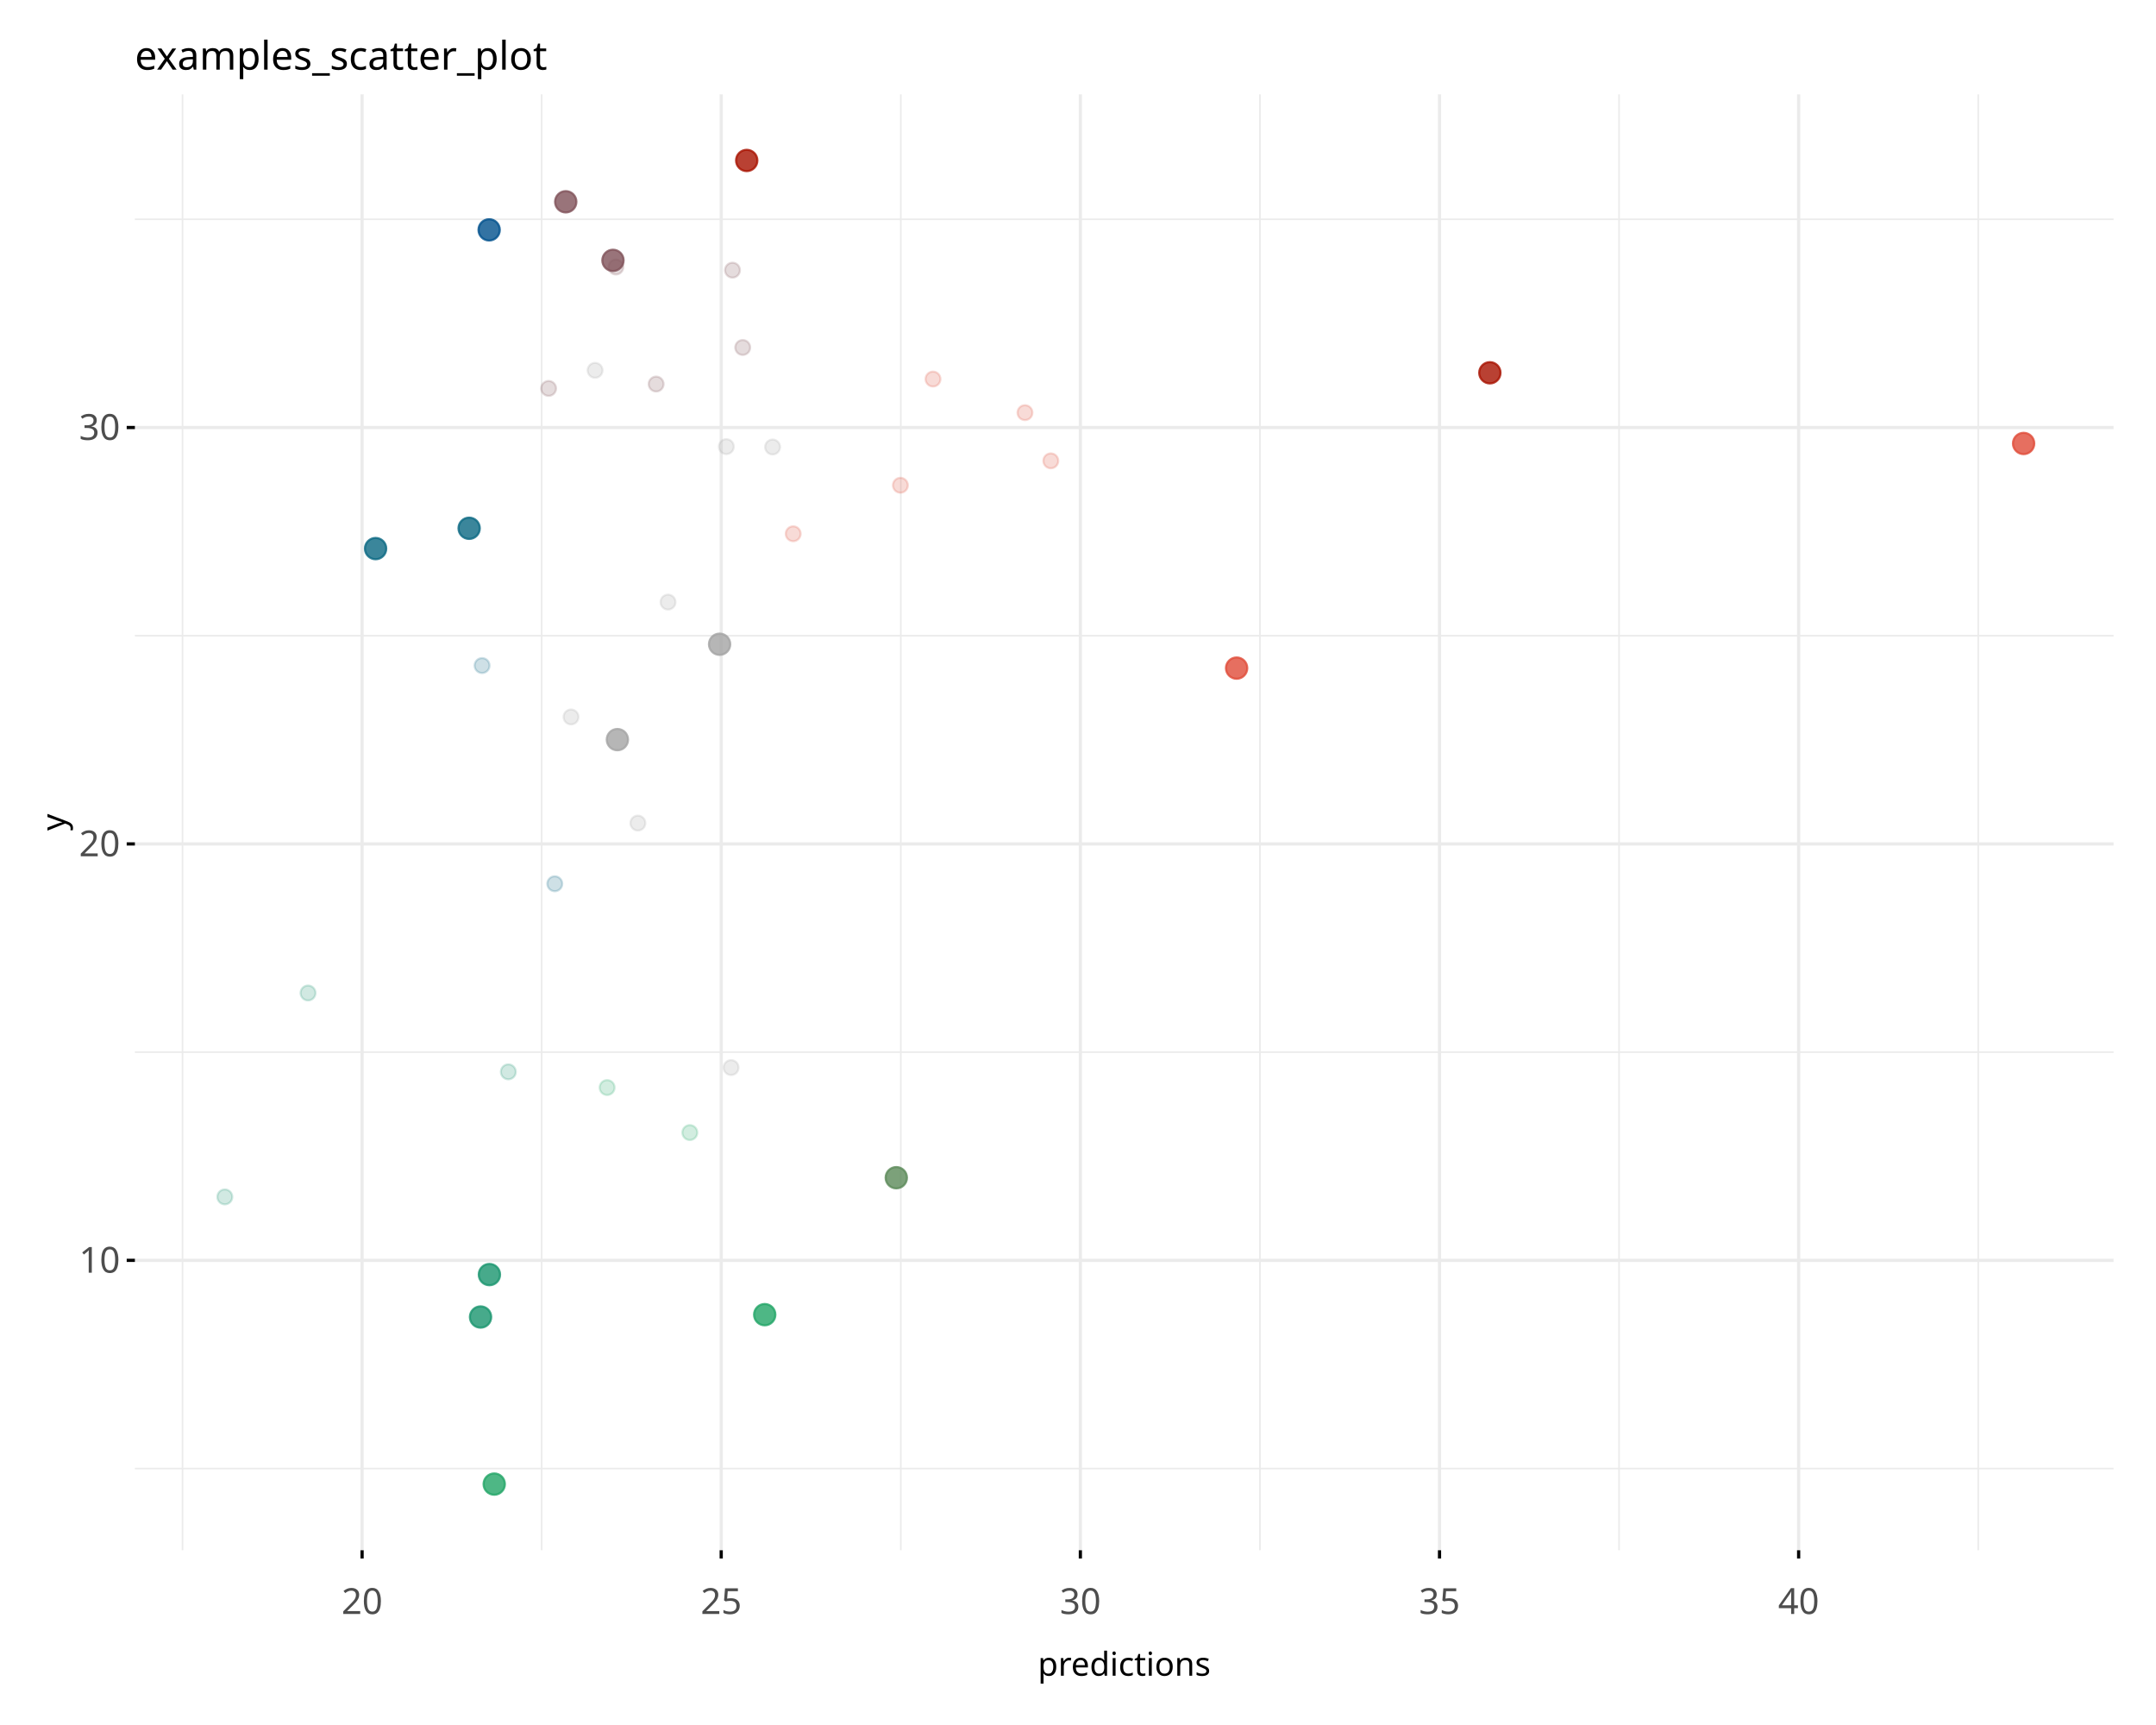
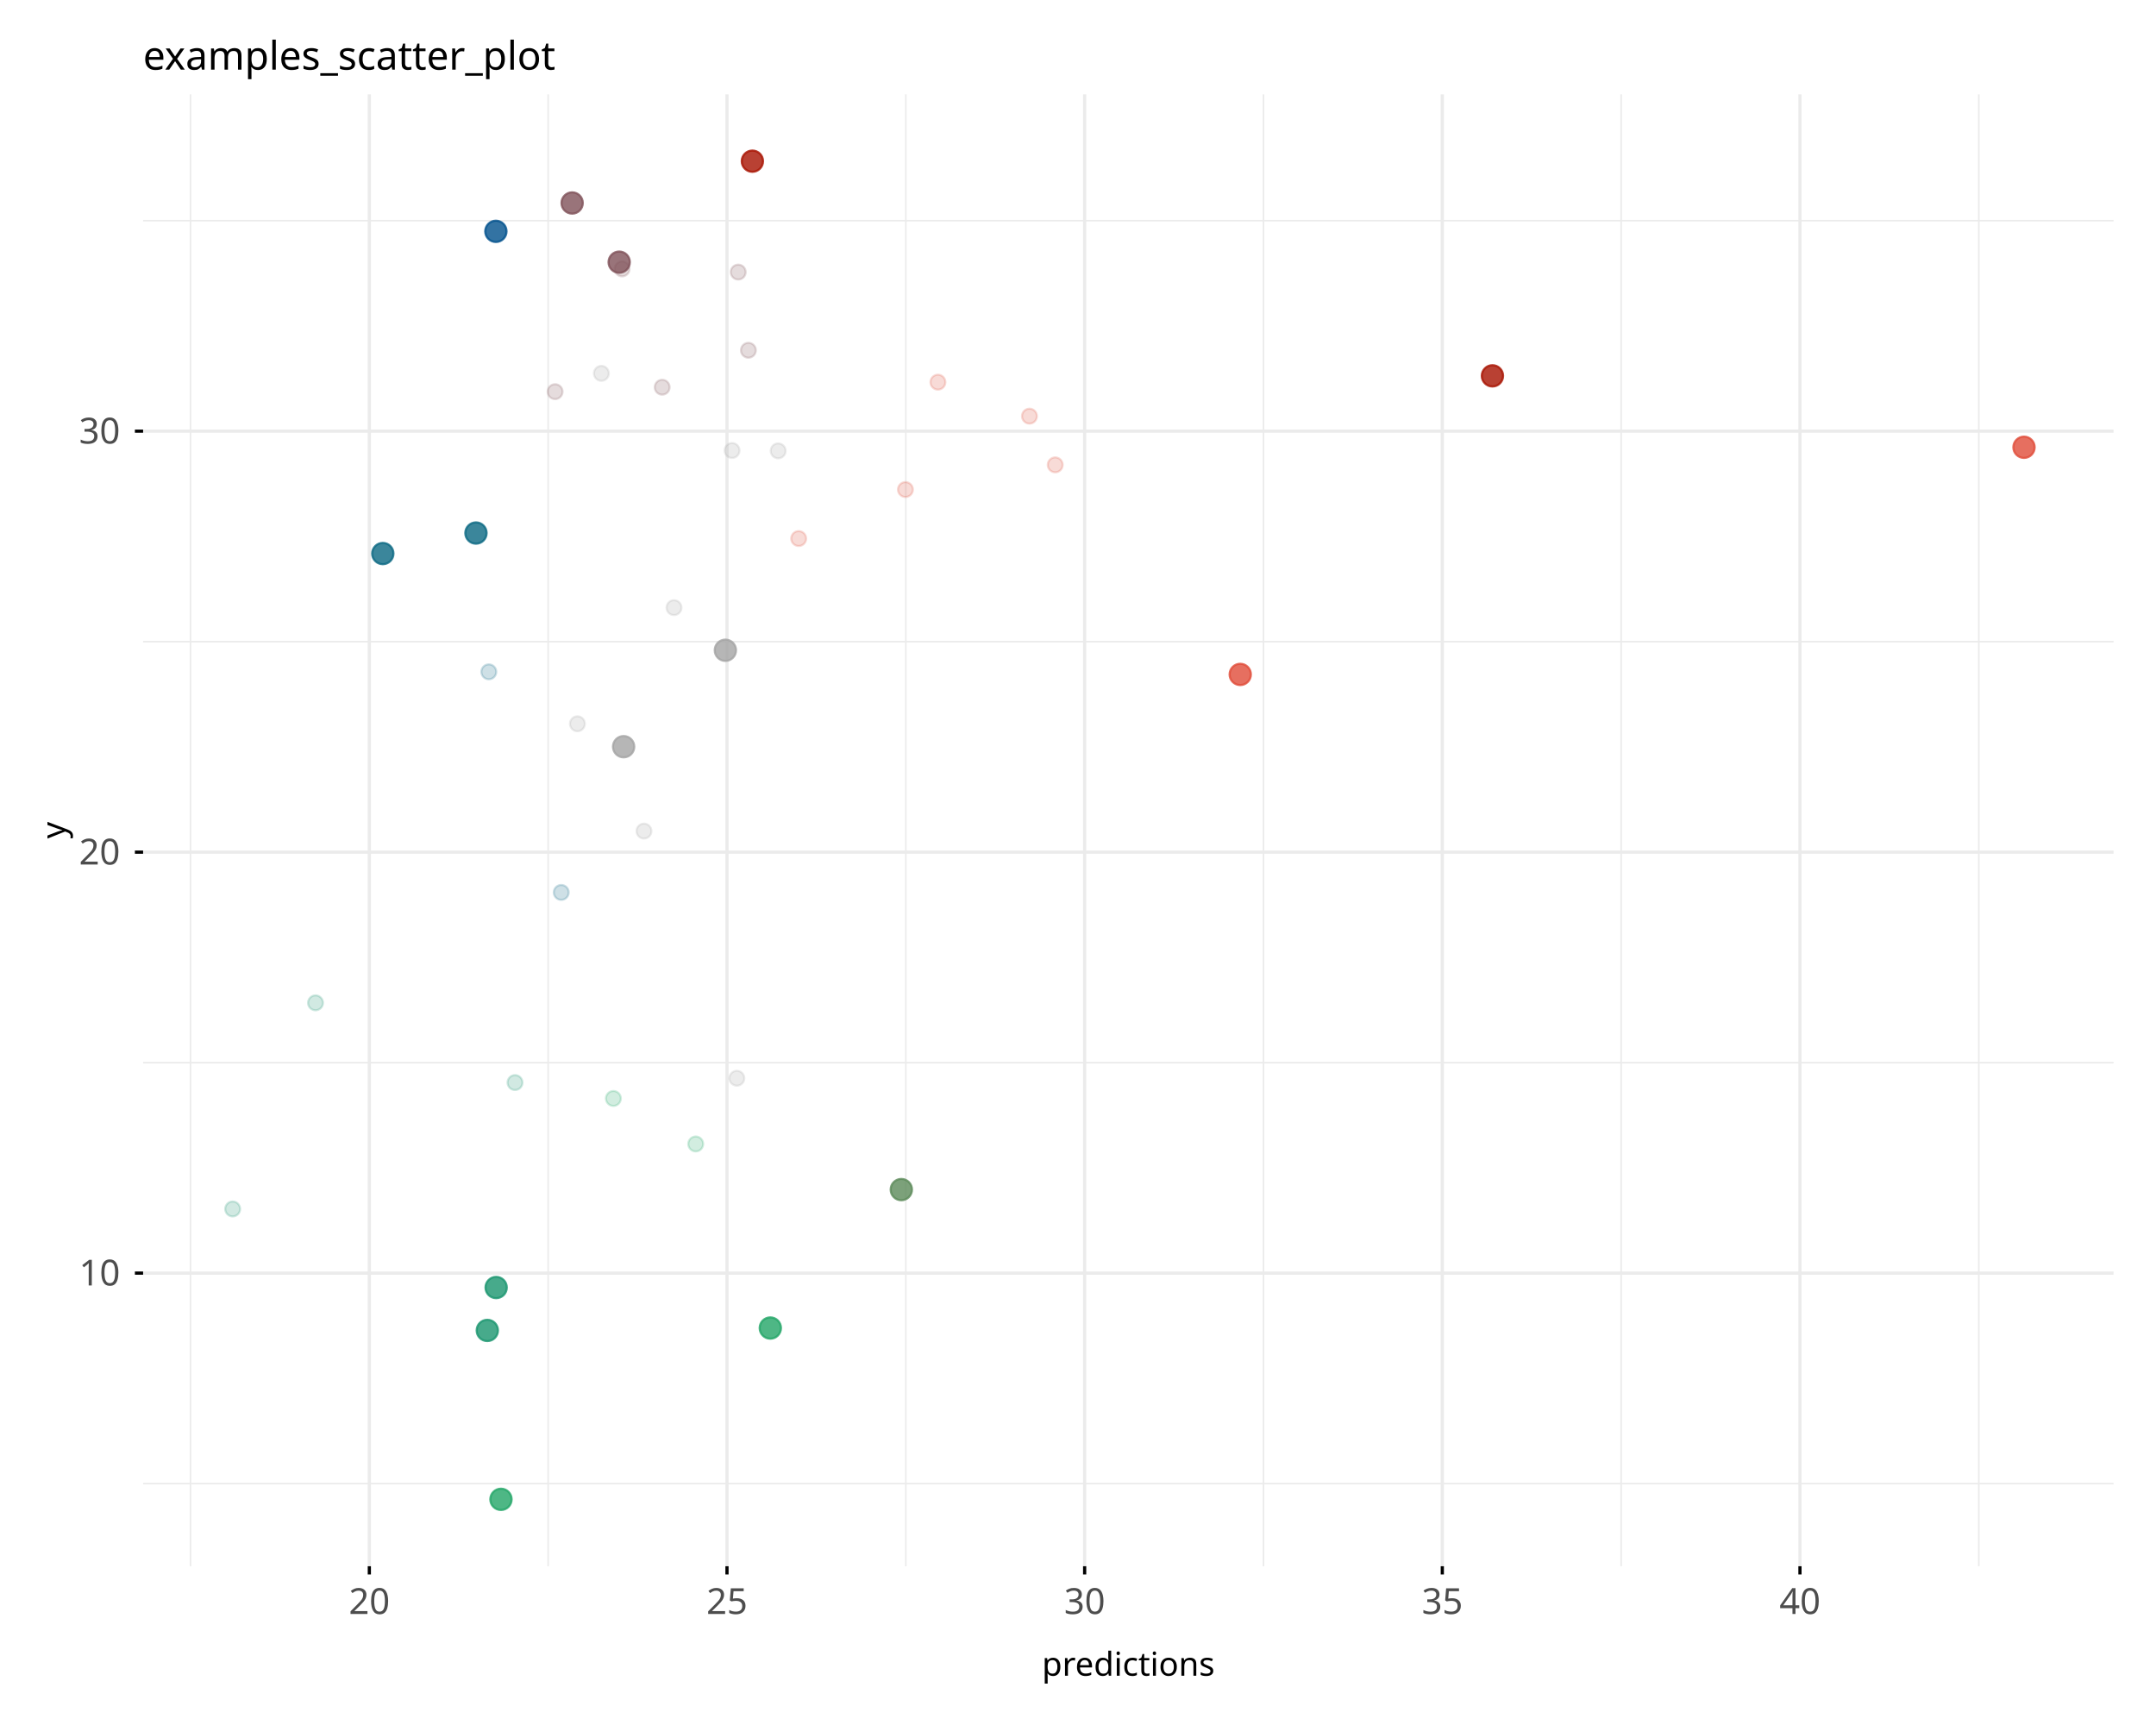
<svg xmlns="http://www.w3.org/2000/svg" class="svglite" data-engine-version="2.0" width="720.00pt" height="576.00pt" viewBox="0 0 720.00 576.00">
  <defs>
    <style type="text/css">
    .svglite line, .svglite polyline, .svglite polygon, .svglite path, .svglite rect, .svglite circle {
      fill: none;
      stroke: #000000;
      stroke-linecap: round;
      stroke-linejoin: round;
      stroke-miterlimit: 10.00;
    }
  </style>
  </defs>
  <rect width="100%" height="100%" style="stroke: none; fill: #FFFFFF;" />
  <defs>
    <clipPath id="cpMC4wMHw3MjAuMDB8MC4wMHw1NzYuMDA=">
      <rect x="0.00" y="0.00" width="720.00" height="576.00" />
    </clipPath>
  </defs>
  <g clip-path="url(#cpMC4wMHw3MjAuMDB8MC4wMHw1NzYuMDA=)">
-     <polyline points="45.05,490.37 705.83,490.37 " style="stroke-width: 0.53; stroke: #EBEBEB; stroke-linecap: butt;" />
-     <polyline points="45.05,351.32 705.83,351.32 " style="stroke-width: 0.53; stroke: #EBEBEB; stroke-linecap: butt;" />
-     <polyline points="45.05,212.27 705.83,212.27 " style="stroke-width: 0.53; stroke: #EBEBEB; stroke-linecap: butt;" />
-     <polyline points="45.05,73.22 705.83,73.22 " style="stroke-width: 0.53; stroke: #EBEBEB; stroke-linecap: butt;" />
-     <polyline points="60.95,517.66 60.95,31.48 " style="stroke-width: 0.53; stroke: #EBEBEB; stroke-linecap: butt;" />
-     <polyline points="180.88,517.66 180.88,31.48 " style="stroke-width: 0.53; stroke: #EBEBEB; stroke-linecap: butt;" />
-     <polyline points="300.82,517.66 300.82,31.48 " style="stroke-width: 0.53; stroke: #EBEBEB; stroke-linecap: butt;" />
-     <polyline points="420.76,517.66 420.76,31.48 " style="stroke-width: 0.53; stroke: #EBEBEB; stroke-linecap: butt;" />
-     <polyline points="540.69,517.66 540.69,31.48 " style="stroke-width: 0.53; stroke: #EBEBEB; stroke-linecap: butt;" />
-     <polyline points="660.63,517.66 660.63,31.48 " style="stroke-width: 0.53; stroke: #EBEBEB; stroke-linecap: butt;" />
-     <polyline points="45.05,420.84 705.83,420.84 " style="stroke-width: 1.07; stroke: #EBEBEB; stroke-linecap: butt;" />
-     <polyline points="45.05,281.80 705.83,281.80 " style="stroke-width: 1.07; stroke: #EBEBEB; stroke-linecap: butt;" />
-     <polyline points="45.05,142.75 705.83,142.75 " style="stroke-width: 1.07; stroke: #EBEBEB; stroke-linecap: butt;" />
-     <polyline points="120.92,517.66 120.92,31.48 " style="stroke-width: 1.07; stroke: #EBEBEB; stroke-linecap: butt;" />
-     <polyline points="240.85,517.66 240.85,31.48 " style="stroke-width: 1.07; stroke: #EBEBEB; stroke-linecap: butt;" />
-     <polyline points="360.79,517.66 360.79,31.48 " style="stroke-width: 1.07; stroke: #EBEBEB; stroke-linecap: butt;" />
-     <polyline points="480.73,517.66 480.73,31.48 " style="stroke-width: 1.07; stroke: #EBEBEB; stroke-linecap: butt;" />
-     <polyline points="600.66,517.66 600.66,31.48 " style="stroke-width: 1.07; stroke: #EBEBEB; stroke-linecap: butt;" />
-     <circle cx="223.09" cy="201.05" r="2.49" style="stroke-width: 0.71; stroke: #A4A4A4; stroke-opacity: 0.20; fill: #A4A4A4; fill-opacity: 0.20;" />
-     <circle cx="300.69" cy="162.04" r="2.49" style="stroke-width: 0.71; stroke: #E04B39; stroke-opacity: 0.20; fill: #E04B39; fill-opacity: 0.20;" />
-     <circle cx="102.87" cy="331.57" r="2.49" style="stroke-width: 0.71; stroke: #19956E; stroke-opacity: 0.20; fill: #19956E; fill-opacity: 0.20;" />
-     <circle cx="198.73" cy="123.66" r="2.49" style="stroke-width: 0.71; stroke: #A4A4A4; stroke-opacity: 0.20; fill: #A4A4A4; fill-opacity: 0.20;" />
-     <circle cx="311.58" cy="126.57" r="2.49" style="stroke-width: 0.71; stroke: #E04B39; stroke-opacity: 0.20; fill: #E04B39; fill-opacity: 0.20;" />
-     <circle cx="342.29" cy="137.79" r="2.49" style="stroke-width: 0.71; stroke: #E04B39; stroke-opacity: 0.20; fill: #E04B39; fill-opacity: 0.20;" />
-     <circle cx="213.02" cy="274.84" r="2.49" style="stroke-width: 0.71; stroke: #A4A4A4; stroke-opacity: 0.20; fill: #A4A4A4; fill-opacity: 0.20;" />
-     <circle cx="242.56" cy="149.14" r="2.49" style="stroke-width: 0.71; stroke: #A4A4A4; stroke-opacity: 0.20; fill: #A4A4A4; fill-opacity: 0.20;" />
-     <circle cx="205.68" cy="89.16" r="2.49" style="stroke-width: 0.71; stroke: #805259; stroke-opacity: 0.20; fill: #805259; fill-opacity: 0.20;" />
-     <circle cx="258.01" cy="149.26" r="2.49" style="stroke-width: 0.71; stroke: #A4A4A4; stroke-opacity: 0.20; fill: #A4A4A4; fill-opacity: 0.20;" />
-     <circle cx="160.99" cy="222.24" r="2.49" style="stroke-width: 0.71; stroke: #0A6882; stroke-opacity: 0.20; fill: #0A6882; fill-opacity: 0.20;" />
-     <circle cx="219.12" cy="128.24" r="2.49" style="stroke-width: 0.71; stroke: #805259; stroke-opacity: 0.20; fill: #805259; fill-opacity: 0.20;" />
-     <circle cx="169.76" cy="357.90" r="2.49" style="stroke-width: 0.71; stroke: #19956E; stroke-opacity: 0.20; fill: #19956E; fill-opacity: 0.20;" />
-     <circle cx="264.89" cy="178.23" r="2.49" style="stroke-width: 0.71; stroke: #E04B39; stroke-opacity: 0.20; fill: #E04B39; fill-opacity: 0.20;" />
-     <circle cx="244.61" cy="90.21" r="2.49" style="stroke-width: 0.71; stroke: #805259; stroke-opacity: 0.20; fill: #805259; fill-opacity: 0.20;" />
-     <circle cx="350.92" cy="153.88" r="2.49" style="stroke-width: 0.71; stroke: #E04B39; stroke-opacity: 0.20; fill: #E04B39; fill-opacity: 0.20;" />
-     <circle cx="190.70" cy="239.40" r="2.49" style="stroke-width: 0.71; stroke: #A4A4A4; stroke-opacity: 0.20; fill: #A4A4A4; fill-opacity: 0.20;" />
-     <circle cx="230.37" cy="378.18" r="2.49" style="stroke-width: 0.71; stroke: #22A567; stroke-opacity: 0.20; fill: #22A567; fill-opacity: 0.20;" />
-     <circle cx="244.15" cy="356.48" r="2.49" style="stroke-width: 0.71; stroke: #A4A4A4; stroke-opacity: 0.20; fill: #A4A4A4; fill-opacity: 0.20;" />
-     <circle cx="248.03" cy="116.03" r="2.49" style="stroke-width: 0.71; stroke: #805259; stroke-opacity: 0.20; fill: #805259; fill-opacity: 0.20;" />
-     <circle cx="202.75" cy="363.15" r="2.49" style="stroke-width: 0.71; stroke: #22A567; stroke-opacity: 0.20; fill: #22A567; fill-opacity: 0.20;" />
-     <circle cx="183.21" cy="129.70" r="2.49" style="stroke-width: 0.71; stroke: #805259; stroke-opacity: 0.20; fill: #805259; fill-opacity: 0.20;" />
-     <circle cx="75.08" cy="399.66" r="2.49" style="stroke-width: 0.71; stroke: #19956E; stroke-opacity: 0.20; fill: #19956E; fill-opacity: 0.20;" />
-     <circle cx="185.27" cy="295.10" r="2.49" style="stroke-width: 0.71; stroke: #0A6882; stroke-opacity: 0.20; fill: #0A6882; fill-opacity: 0.20;" />
-     <circle cx="160.48" cy="439.77" r="3.56" style="stroke-width: 0.71; stroke: #19956E; stroke-opacity: 0.80; fill: #19956E; fill-opacity: 0.80;" />
-     <circle cx="240.31" cy="215.12" r="3.56" style="stroke-width: 0.71; stroke: #A4A4A4; stroke-opacity: 0.80; fill: #A4A4A4; fill-opacity: 0.80;" />
-     <circle cx="188.93" cy="67.38" r="3.56" style="stroke-width: 0.71; stroke: #805259; stroke-opacity: 0.80; fill: #805259; fill-opacity: 0.80;" />
-     <circle cx="249.37" cy="53.58" r="3.56" style="stroke-width: 0.71; stroke: #A71200; stroke-opacity: 0.80; fill: #A71200; fill-opacity: 0.80;" />
-     <circle cx="255.38" cy="438.98" r="3.56" style="stroke-width: 0.71; stroke: #22A567; stroke-opacity: 0.80; fill: #22A567; fill-opacity: 0.80;" />
-     <circle cx="675.79" cy="148.08" r="3.56" style="stroke-width: 0.71; stroke: #E04B39; stroke-opacity: 0.80; fill: #E04B39; fill-opacity: 0.80;" />
-     <circle cx="163.35" cy="76.75" r="3.56" style="stroke-width: 0.71; stroke: #00508C; stroke-opacity: 0.80; fill: #00508C; fill-opacity: 0.80;" />
-     <circle cx="204.70" cy="86.94" r="3.56" style="stroke-width: 0.71; stroke: #805259; stroke-opacity: 0.80; fill: #805259; fill-opacity: 0.80;" />
-     <circle cx="497.54" cy="124.48" r="3.56" style="stroke-width: 0.71; stroke: #A71200; stroke-opacity: 0.80; fill: #A71200; fill-opacity: 0.80;" />
-     <circle cx="299.32" cy="393.25" r="3.56" style="stroke-width: 0.71; stroke: #5C8A59; stroke-opacity: 0.80; fill: #5C8A59; fill-opacity: 0.80;" />
-     <circle cx="156.67" cy="176.40" r="3.56" style="stroke-width: 0.71; stroke: #0A6882; stroke-opacity: 0.80; fill: #0A6882; fill-opacity: 0.80;" />
-     <circle cx="412.97" cy="223.09" r="3.56" style="stroke-width: 0.71; stroke: #E04B39; stroke-opacity: 0.80; fill: #E04B39; fill-opacity: 0.80;" />
-     <circle cx="125.43" cy="183.18" r="3.56" style="stroke-width: 0.71; stroke: #0A6882; stroke-opacity: 0.80; fill: #0A6882; fill-opacity: 0.80;" />
-     <circle cx="163.44" cy="425.60" r="3.56" style="stroke-width: 0.71; stroke: #19956E; stroke-opacity: 0.80; fill: #19956E; fill-opacity: 0.80;" />
-     <circle cx="165.05" cy="495.56" r="3.56" style="stroke-width: 0.71; stroke: #22A567; stroke-opacity: 0.80; fill: #22A567; fill-opacity: 0.80;" />
-     <circle cx="206.18" cy="246.97" r="3.56" style="stroke-width: 0.71; stroke: #A4A4A4; stroke-opacity: 0.80; fill: #A4A4A4; fill-opacity: 0.80;" />
-     <text x="40.12" y="424.97" text-anchor="end" style="font-size: 12.00px; fill: #4D4D4D; font-family: sans;" textLength="13.35px" lengthAdjust="spacingAndGlyphs">10</text>
-     <text x="40.12" y="285.92" text-anchor="end" style="font-size: 12.00px; fill: #4D4D4D; font-family: sans;" textLength="13.35px" lengthAdjust="spacingAndGlyphs">20</text>
-     <text x="40.12" y="146.88" text-anchor="end" style="font-size: 12.00px; fill: #4D4D4D; font-family: sans;" textLength="13.35px" lengthAdjust="spacingAndGlyphs">30</text>
-     <polyline points="42.31,420.84 45.05,420.84 " style="stroke-width: 1.07; stroke-linecap: butt;" />
-     <polyline points="42.31,281.80 45.05,281.80 " style="stroke-width: 1.07; stroke-linecap: butt;" />
-     <polyline points="42.31,142.75 45.05,142.75 " style="stroke-width: 1.07; stroke-linecap: butt;" />
-     <polyline points="120.92,520.40 120.92,517.66 " style="stroke-width: 1.07; stroke-linecap: butt;" />
-     <polyline points="240.85,520.40 240.85,517.66 " style="stroke-width: 1.07; stroke-linecap: butt;" />
-     <polyline points="360.79,520.40 360.79,517.66 " style="stroke-width: 1.07; stroke-linecap: butt;" />
-     <polyline points="480.73,520.40 480.73,517.66 " style="stroke-width: 1.07; stroke-linecap: butt;" />
-     <polyline points="600.66,520.40 600.66,517.66 " style="stroke-width: 1.07; stroke-linecap: butt;" />
-     <text x="120.92" y="538.92" text-anchor="middle" style="font-size: 12.00px; fill: #4D4D4D; font-family: sans;" textLength="13.35px" lengthAdjust="spacingAndGlyphs">20</text>
-     <text x="240.85" y="538.92" text-anchor="middle" style="font-size: 12.00px; fill: #4D4D4D; font-family: sans;" textLength="13.35px" lengthAdjust="spacingAndGlyphs">25</text>
-     <text x="360.79" y="538.92" text-anchor="middle" style="font-size: 12.00px; fill: #4D4D4D; font-family: sans;" textLength="13.35px" lengthAdjust="spacingAndGlyphs">30</text>
-     <text x="480.73" y="538.92" text-anchor="middle" style="font-size: 12.00px; fill: #4D4D4D; font-family: sans;" textLength="13.35px" lengthAdjust="spacingAndGlyphs">35</text>
-     <text x="600.66" y="538.92" text-anchor="middle" style="font-size: 12.00px; fill: #4D4D4D; font-family: sans;" textLength="13.35px" lengthAdjust="spacingAndGlyphs">40</text>
-     <text x="375.44" y="559.54" text-anchor="middle" style="font-size: 11.00px; font-family: sans;" textLength="53.20px" lengthAdjust="spacingAndGlyphs">predictions</text>
-     <text transform="translate(21.74,274.57) rotate(-90)" text-anchor="middle" style="font-size: 11.00px; font-family: sans;" textLength="5.50px" lengthAdjust="spacingAndGlyphs">y</text>
-     <text x="45.05" y="23.26" style="font-size: 13.20px; font-family: sans;" textLength="132.10px" lengthAdjust="spacingAndGlyphs">examples_scatter_plot</text>
+     <rect x="-0" y="0.00" width="720.00" height="576.00" style="stroke-width: 1.07; stroke: none; fill: #FFFFFF;" />
+     <polyline points="47.79,495.40 705.83,495.40 " style="stroke-width: 0.53; stroke: #EBEBEB; stroke-linecap: butt;" />
+     <polyline points="47.79,354.83 705.83,354.83 " style="stroke-width: 0.53; stroke: #EBEBEB; stroke-linecap: butt;" />
+     <polyline points="47.79,214.25 705.83,214.25 " style="stroke-width: 0.53; stroke: #EBEBEB; stroke-linecap: butt;" />
+     <polyline points="47.79,73.68 705.83,73.68 " style="stroke-width: 0.53; stroke: #EBEBEB; stroke-linecap: butt;" />
+     <polyline points="63.62,522.99 63.62,31.48 " style="stroke-width: 0.53; stroke: #EBEBEB; stroke-linecap: butt;" />
+     <polyline points="183.06,522.99 183.06,31.48 " style="stroke-width: 0.53; stroke: #EBEBEB; stroke-linecap: butt;" />
+     <polyline points="302.50,522.99 302.50,31.48 " style="stroke-width: 0.53; stroke: #EBEBEB; stroke-linecap: butt;" />
+     <polyline points="421.94,522.99 421.94,31.48 " style="stroke-width: 0.53; stroke: #EBEBEB; stroke-linecap: butt;" />
+     <polyline points="541.38,522.99 541.38,31.48 " style="stroke-width: 0.53; stroke: #EBEBEB; stroke-linecap: butt;" />
+     <polyline points="660.82,522.99 660.82,31.48 " style="stroke-width: 0.53; stroke: #EBEBEB; stroke-linecap: butt;" />
+     <polyline points="47.79,425.11 705.83,425.11 " style="stroke-width: 1.07; stroke: #EBEBEB; stroke-linecap: butt;" />
+     <polyline points="47.79,284.54 705.83,284.54 " style="stroke-width: 1.07; stroke: #EBEBEB; stroke-linecap: butt;" />
+     <polyline points="47.79,143.97 705.83,143.97 " style="stroke-width: 1.07; stroke: #EBEBEB; stroke-linecap: butt;" />
+     <polyline points="123.34,522.99 123.34,31.48 " style="stroke-width: 1.07; stroke: #EBEBEB; stroke-linecap: butt;" />
+     <polyline points="242.78,522.99 242.78,31.48 " style="stroke-width: 1.07; stroke: #EBEBEB; stroke-linecap: butt;" />
+     <polyline points="362.22,522.99 362.22,31.48 " style="stroke-width: 1.07; stroke: #EBEBEB; stroke-linecap: butt;" />
+     <polyline points="481.66,522.99 481.66,31.48 " style="stroke-width: 1.07; stroke: #EBEBEB; stroke-linecap: butt;" />
+     <polyline points="601.10,522.99 601.10,31.48 " style="stroke-width: 1.07; stroke: #EBEBEB; stroke-linecap: butt;" />
+     <circle cx="225.09" cy="202.90" r="2.49" style="stroke-width: 0.71; stroke: #A4A4A4; stroke-opacity: 0.20; fill: #A4A4A4; fill-opacity: 0.20;" />
+     <circle cx="302.37" cy="163.47" r="2.49" style="stroke-width: 0.71; stroke: #E04B39; stroke-opacity: 0.20; fill: #E04B39; fill-opacity: 0.20;" />
+     <circle cx="105.37" cy="334.86" r="2.49" style="stroke-width: 0.71; stroke: #19956E; stroke-opacity: 0.20; fill: #19956E; fill-opacity: 0.20;" />
+     <circle cx="200.83" cy="124.67" r="2.49" style="stroke-width: 0.71; stroke: #A4A4A4; stroke-opacity: 0.20; fill: #A4A4A4; fill-opacity: 0.20;" />
+     <circle cx="313.22" cy="127.61" r="2.49" style="stroke-width: 0.71; stroke: #E04B39; stroke-opacity: 0.20; fill: #E04B39; fill-opacity: 0.20;" />
+     <circle cx="343.79" cy="138.96" r="2.49" style="stroke-width: 0.71; stroke: #E04B39; stroke-opacity: 0.20; fill: #E04B39; fill-opacity: 0.20;" />
+     <circle cx="215.06" cy="277.51" r="2.49" style="stroke-width: 0.71; stroke: #A4A4A4; stroke-opacity: 0.20; fill: #A4A4A4; fill-opacity: 0.20;" />
+     <circle cx="244.48" cy="150.43" r="2.49" style="stroke-width: 0.71; stroke: #A4A4A4; stroke-opacity: 0.20; fill: #A4A4A4; fill-opacity: 0.20;" />
+     <circle cx="207.75" cy="89.79" r="2.49" style="stroke-width: 0.71; stroke: #805259; stroke-opacity: 0.20; fill: #805259; fill-opacity: 0.20;" />
+     <circle cx="259.87" cy="150.55" r="2.49" style="stroke-width: 0.71; stroke: #A4A4A4; stroke-opacity: 0.20; fill: #A4A4A4; fill-opacity: 0.20;" />
+     <circle cx="163.24" cy="224.33" r="2.49" style="stroke-width: 0.71; stroke: #0A6882; stroke-opacity: 0.20; fill: #0A6882; fill-opacity: 0.20;" />
+     <circle cx="221.14" cy="129.30" r="2.49" style="stroke-width: 0.71; stroke: #805259; stroke-opacity: 0.20; fill: #805259; fill-opacity: 0.20;" />
+     <circle cx="171.99" cy="361.48" r="2.49" style="stroke-width: 0.71; stroke: #19956E; stroke-opacity: 0.20; fill: #19956E; fill-opacity: 0.20;" />
+     <circle cx="266.72" cy="179.83" r="2.49" style="stroke-width: 0.71; stroke: #E04B39; stroke-opacity: 0.20; fill: #E04B39; fill-opacity: 0.20;" />
+     <circle cx="246.53" cy="90.85" r="2.49" style="stroke-width: 0.71; stroke: #805259; stroke-opacity: 0.20; fill: #805259; fill-opacity: 0.20;" />
+     <circle cx="352.39" cy="155.22" r="2.49" style="stroke-width: 0.71; stroke: #E04B39; stroke-opacity: 0.20; fill: #E04B39; fill-opacity: 0.20;" />
+     <circle cx="192.83" cy="241.68" r="2.49" style="stroke-width: 0.71; stroke: #A4A4A4; stroke-opacity: 0.20; fill: #A4A4A4; fill-opacity: 0.20;" />
+     <circle cx="232.34" cy="381.98" r="2.49" style="stroke-width: 0.71; stroke: #22A567; stroke-opacity: 0.20; fill: #22A567; fill-opacity: 0.20;" />
+     <circle cx="246.07" cy="360.04" r="2.49" style="stroke-width: 0.71; stroke: #A4A4A4; stroke-opacity: 0.20; fill: #A4A4A4; fill-opacity: 0.20;" />
+     <circle cx="249.93" cy="116.96" r="2.49" style="stroke-width: 0.71; stroke: #805259; stroke-opacity: 0.20; fill: #805259; fill-opacity: 0.20;" />
+     <circle cx="204.84" cy="366.79" r="2.49" style="stroke-width: 0.71; stroke: #22A567; stroke-opacity: 0.20; fill: #22A567; fill-opacity: 0.20;" />
+     <circle cx="185.38" cy="130.78" r="2.49" style="stroke-width: 0.71; stroke: #805259; stroke-opacity: 0.20; fill: #805259; fill-opacity: 0.20;" />
+     <circle cx="77.70" cy="403.69" r="2.49" style="stroke-width: 0.71; stroke: #19956E; stroke-opacity: 0.20; fill: #19956E; fill-opacity: 0.20;" />
+     <circle cx="187.43" cy="297.99" r="2.49" style="stroke-width: 0.71; stroke: #0A6882; stroke-opacity: 0.20; fill: #0A6882; fill-opacity: 0.20;" />
+     <circle cx="162.74" cy="444.25" r="3.56" style="stroke-width: 0.71; stroke: #19956E; stroke-opacity: 0.80; fill: #19956E; fill-opacity: 0.80;" />
+     <circle cx="242.24" cy="217.13" r="3.56" style="stroke-width: 0.71; stroke: #A4A4A4; stroke-opacity: 0.80; fill: #A4A4A4; fill-opacity: 0.80;" />
+     <circle cx="191.07" cy="67.78" r="3.56" style="stroke-width: 0.71; stroke: #805259; stroke-opacity: 0.80; fill: #805259; fill-opacity: 0.80;" />
+     <circle cx="251.26" cy="53.82" r="3.56" style="stroke-width: 0.71; stroke: #A71200; stroke-opacity: 0.80; fill: #A71200; fill-opacity: 0.80;" />
+     <circle cx="257.25" cy="443.45" r="3.56" style="stroke-width: 0.71; stroke: #22A567; stroke-opacity: 0.80; fill: #22A567; fill-opacity: 0.80;" />
+     <circle cx="675.92" cy="149.35" r="3.56" style="stroke-width: 0.71; stroke: #E04B39; stroke-opacity: 0.80; fill: #E04B39; fill-opacity: 0.80;" />
+     <circle cx="165.60" cy="77.25" r="3.56" style="stroke-width: 0.71; stroke: #00508C; stroke-opacity: 0.80; fill: #00508C; fill-opacity: 0.80;" />
+     <circle cx="206.78" cy="87.54" r="3.56" style="stroke-width: 0.71; stroke: #805259; stroke-opacity: 0.80; fill: #805259; fill-opacity: 0.80;" />
+     <circle cx="498.40" cy="125.50" r="3.56" style="stroke-width: 0.71; stroke: #A71200; stroke-opacity: 0.80; fill: #A71200; fill-opacity: 0.80;" />
+     <circle cx="301.00" cy="397.22" r="3.56" style="stroke-width: 0.71; stroke: #5C8A59; stroke-opacity: 0.80; fill: #5C8A59; fill-opacity: 0.80;" />
+     <circle cx="158.95" cy="177.99" r="3.56" style="stroke-width: 0.71; stroke: #0A6882; stroke-opacity: 0.80; fill: #0A6882; fill-opacity: 0.80;" />
+     <circle cx="414.18" cy="225.20" r="3.56" style="stroke-width: 0.71; stroke: #E04B39; stroke-opacity: 0.80; fill: #E04B39; fill-opacity: 0.80;" />
+     <circle cx="127.84" cy="184.84" r="3.56" style="stroke-width: 0.71; stroke: #0A6882; stroke-opacity: 0.80; fill: #0A6882; fill-opacity: 0.80;" />
+     <circle cx="165.69" cy="429.92" r="3.56" style="stroke-width: 0.71; stroke: #19956E; stroke-opacity: 0.80; fill: #19956E; fill-opacity: 0.80;" />
+     <circle cx="167.30" cy="500.65" r="3.56" style="stroke-width: 0.71; stroke: #22A567; stroke-opacity: 0.80; fill: #22A567; fill-opacity: 0.80;" />
+     <circle cx="208.26" cy="249.33" r="3.56" style="stroke-width: 0.71; stroke: #A4A4A4; stroke-opacity: 0.80; fill: #A4A4A4; fill-opacity: 0.80;" />
+     <text x="40.12" y="429.24" text-anchor="end" style="font-size: 12.00px; fill: #4D4D4D; font-family: sans;" textLength="13.35px" lengthAdjust="spacingAndGlyphs">10</text>
+     <text x="40.12" y="288.67" text-anchor="end" style="font-size: 12.00px; fill: #4D4D4D; font-family: sans;" textLength="13.35px" lengthAdjust="spacingAndGlyphs">20</text>
+     <text x="40.12" y="148.10" text-anchor="end" style="font-size: 12.00px; fill: #4D4D4D; font-family: sans;" textLength="13.35px" lengthAdjust="spacingAndGlyphs">30</text>
+     <polyline points="45.05,425.11 47.79,425.11 " style="stroke-width: 1.07; stroke-linecap: butt;" />
+     <polyline points="45.05,284.54 47.79,284.54 " style="stroke-width: 1.07; stroke-linecap: butt;" />
+     <polyline points="45.05,143.97 47.79,143.97 " style="stroke-width: 1.07; stroke-linecap: butt;" />
+     <polyline points="123.34,525.73 123.34,522.99 " style="stroke-width: 1.07; stroke-linecap: butt;" />
+     <polyline points="242.78,525.73 242.78,522.99 " style="stroke-width: 1.07; stroke-linecap: butt;" />
+     <polyline points="362.22,525.73 362.22,522.99 " style="stroke-width: 1.07; stroke-linecap: butt;" />
+     <polyline points="481.66,525.73 481.66,522.99 " style="stroke-width: 1.07; stroke-linecap: butt;" />
+     <polyline points="601.10,525.73 601.10,522.99 " style="stroke-width: 1.07; stroke-linecap: butt;" />
+     <text x="123.34" y="538.92" text-anchor="middle" style="font-size: 12.00px; fill: #4D4D4D; font-family: sans;" textLength="13.35px" lengthAdjust="spacingAndGlyphs">20</text>
+     <text x="242.78" y="538.92" text-anchor="middle" style="font-size: 12.00px; fill: #4D4D4D; font-family: sans;" textLength="13.35px" lengthAdjust="spacingAndGlyphs">25</text>
+     <text x="362.22" y="538.92" text-anchor="middle" style="font-size: 12.00px; fill: #4D4D4D; font-family: sans;" textLength="13.35px" lengthAdjust="spacingAndGlyphs">30</text>
+     <text x="481.66" y="538.92" text-anchor="middle" style="font-size: 12.00px; fill: #4D4D4D; font-family: sans;" textLength="13.35px" lengthAdjust="spacingAndGlyphs">35</text>
+     <text x="601.10" y="538.92" text-anchor="middle" style="font-size: 12.00px; fill: #4D4D4D; font-family: sans;" textLength="13.35px" lengthAdjust="spacingAndGlyphs">40</text>
+     <text x="376.81" y="559.54" text-anchor="middle" style="font-size: 11.00px; font-family: sans;" textLength="53.20px" lengthAdjust="spacingAndGlyphs">predictions</text>
+     <text transform="translate(21.74,277.23) rotate(-90)" text-anchor="middle" style="font-size: 11.00px; font-family: sans;" textLength="5.50px" lengthAdjust="spacingAndGlyphs">y</text>
+     <text x="47.79" y="23.26" style="font-size: 13.20px; font-family: sans;" textLength="132.10px" lengthAdjust="spacingAndGlyphs">examples_scatter_plot</text>
  </g>
</svg>
